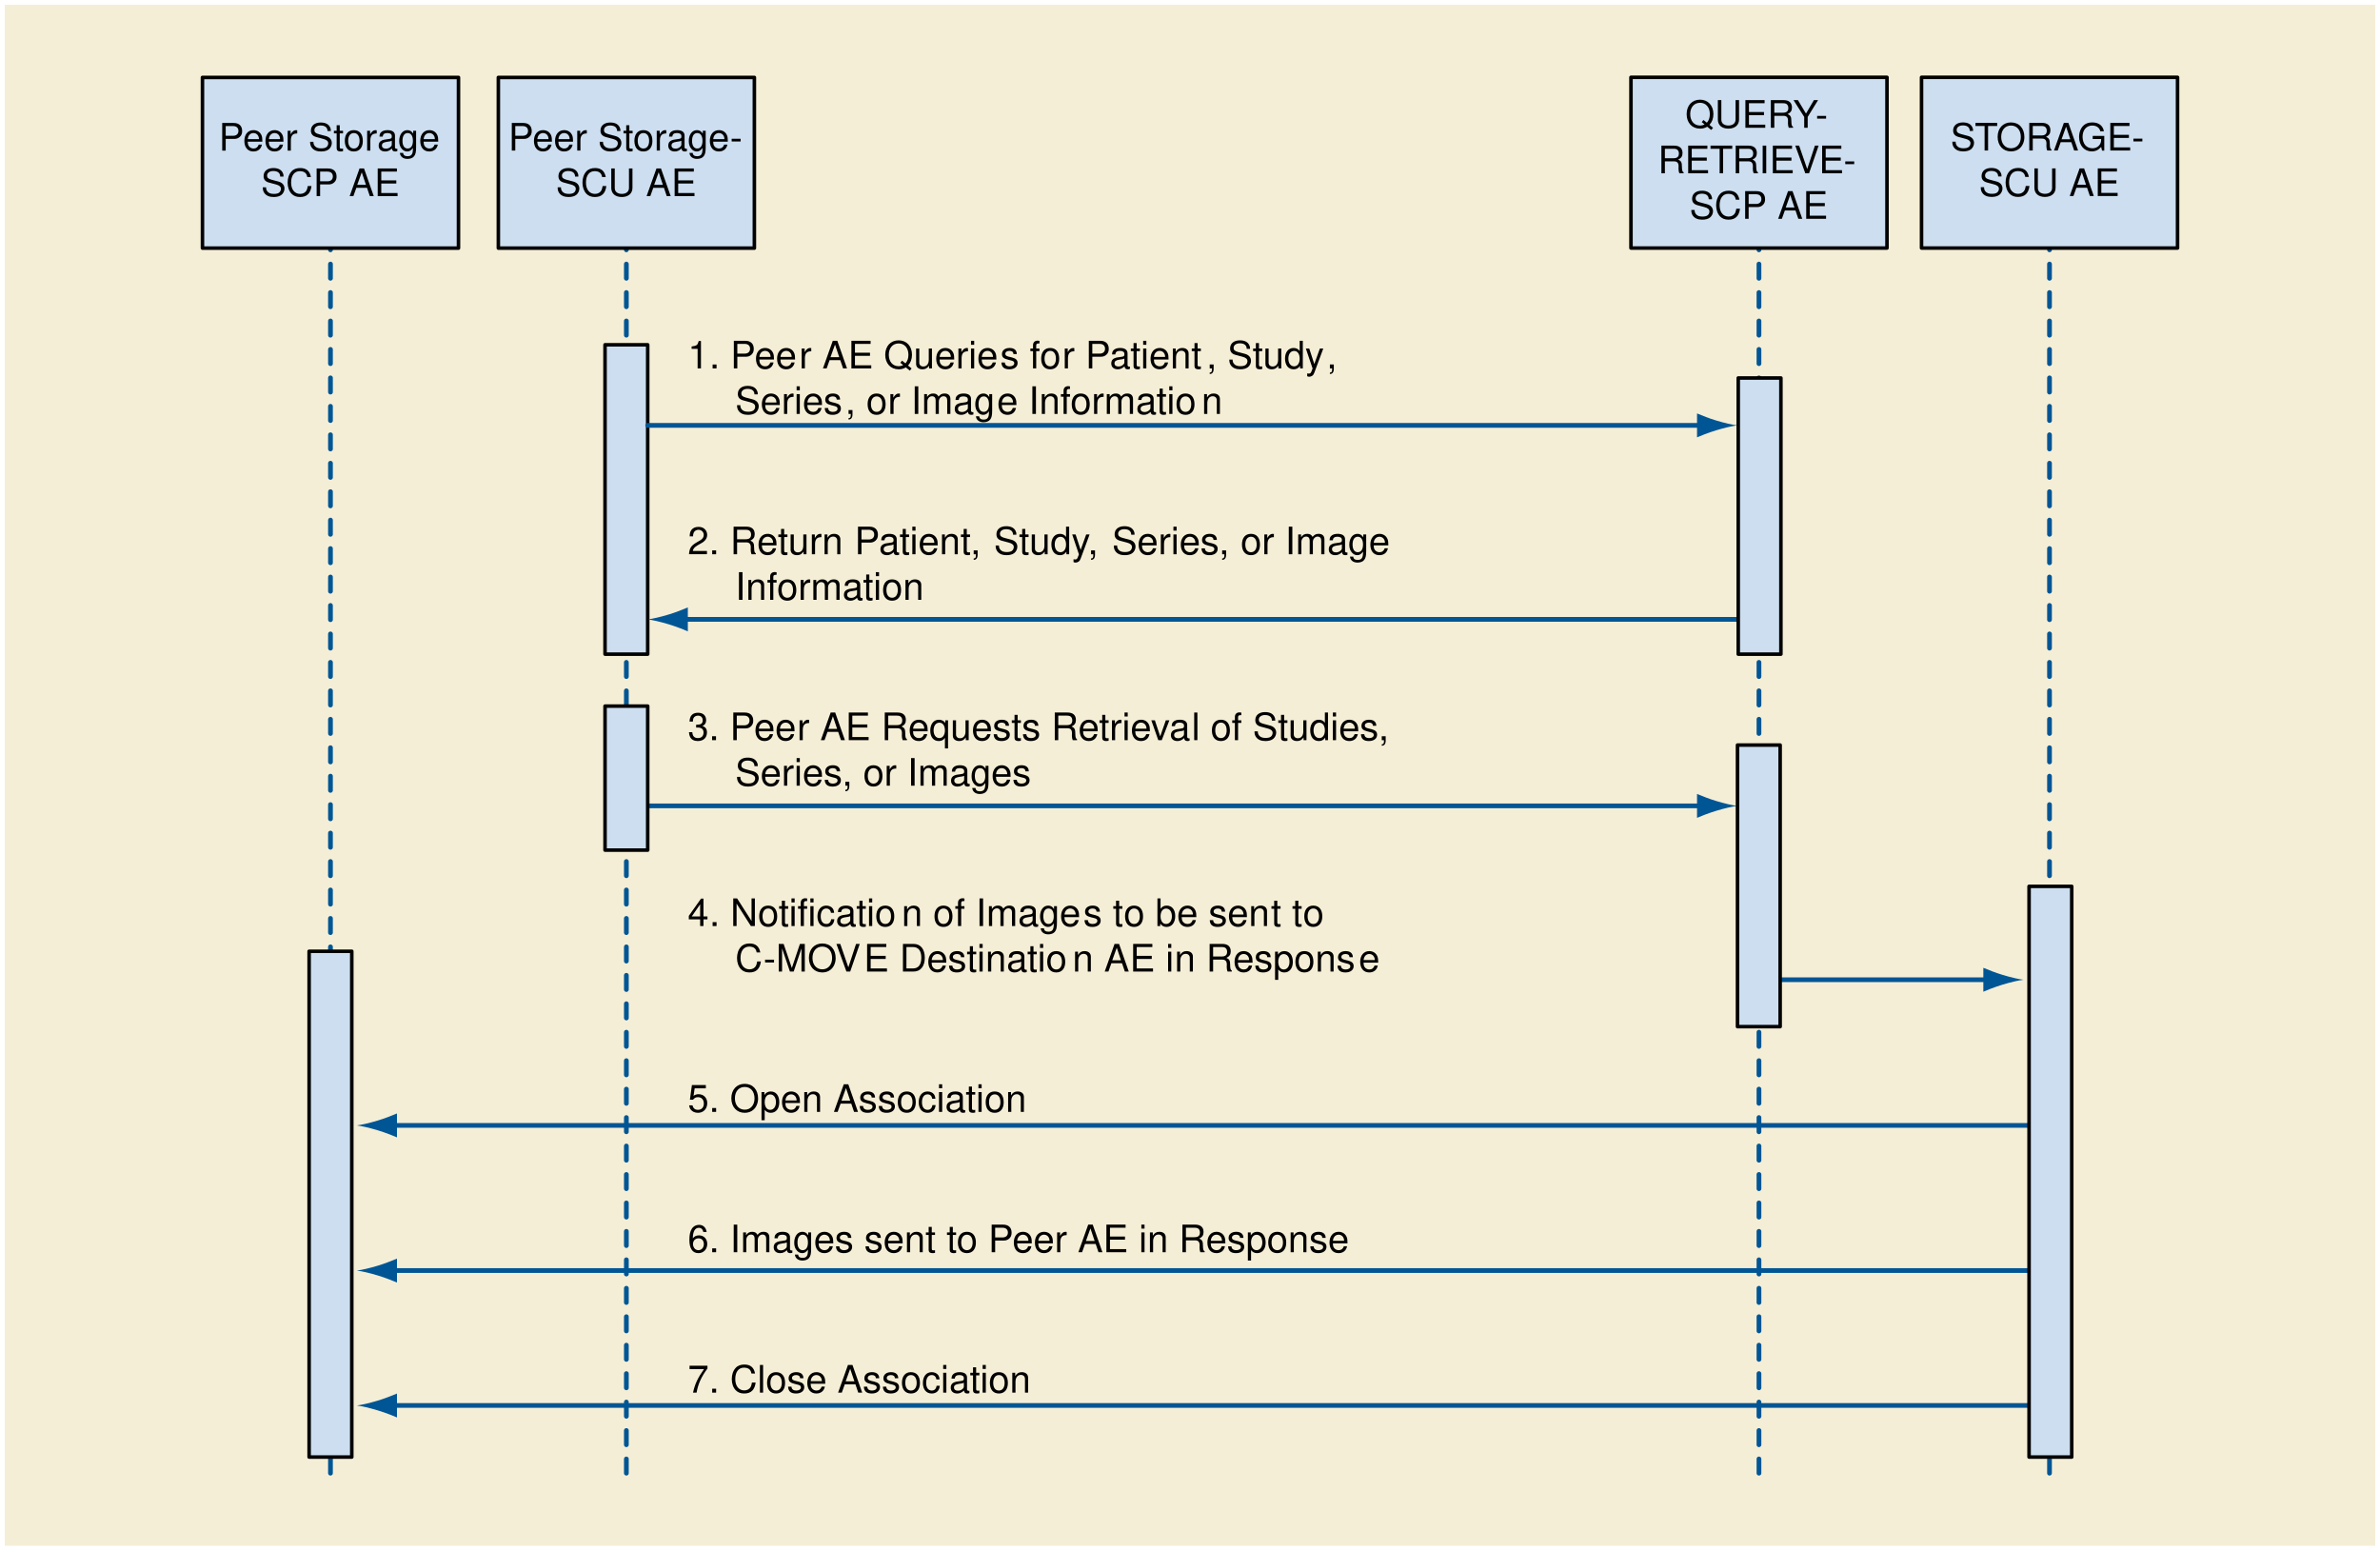
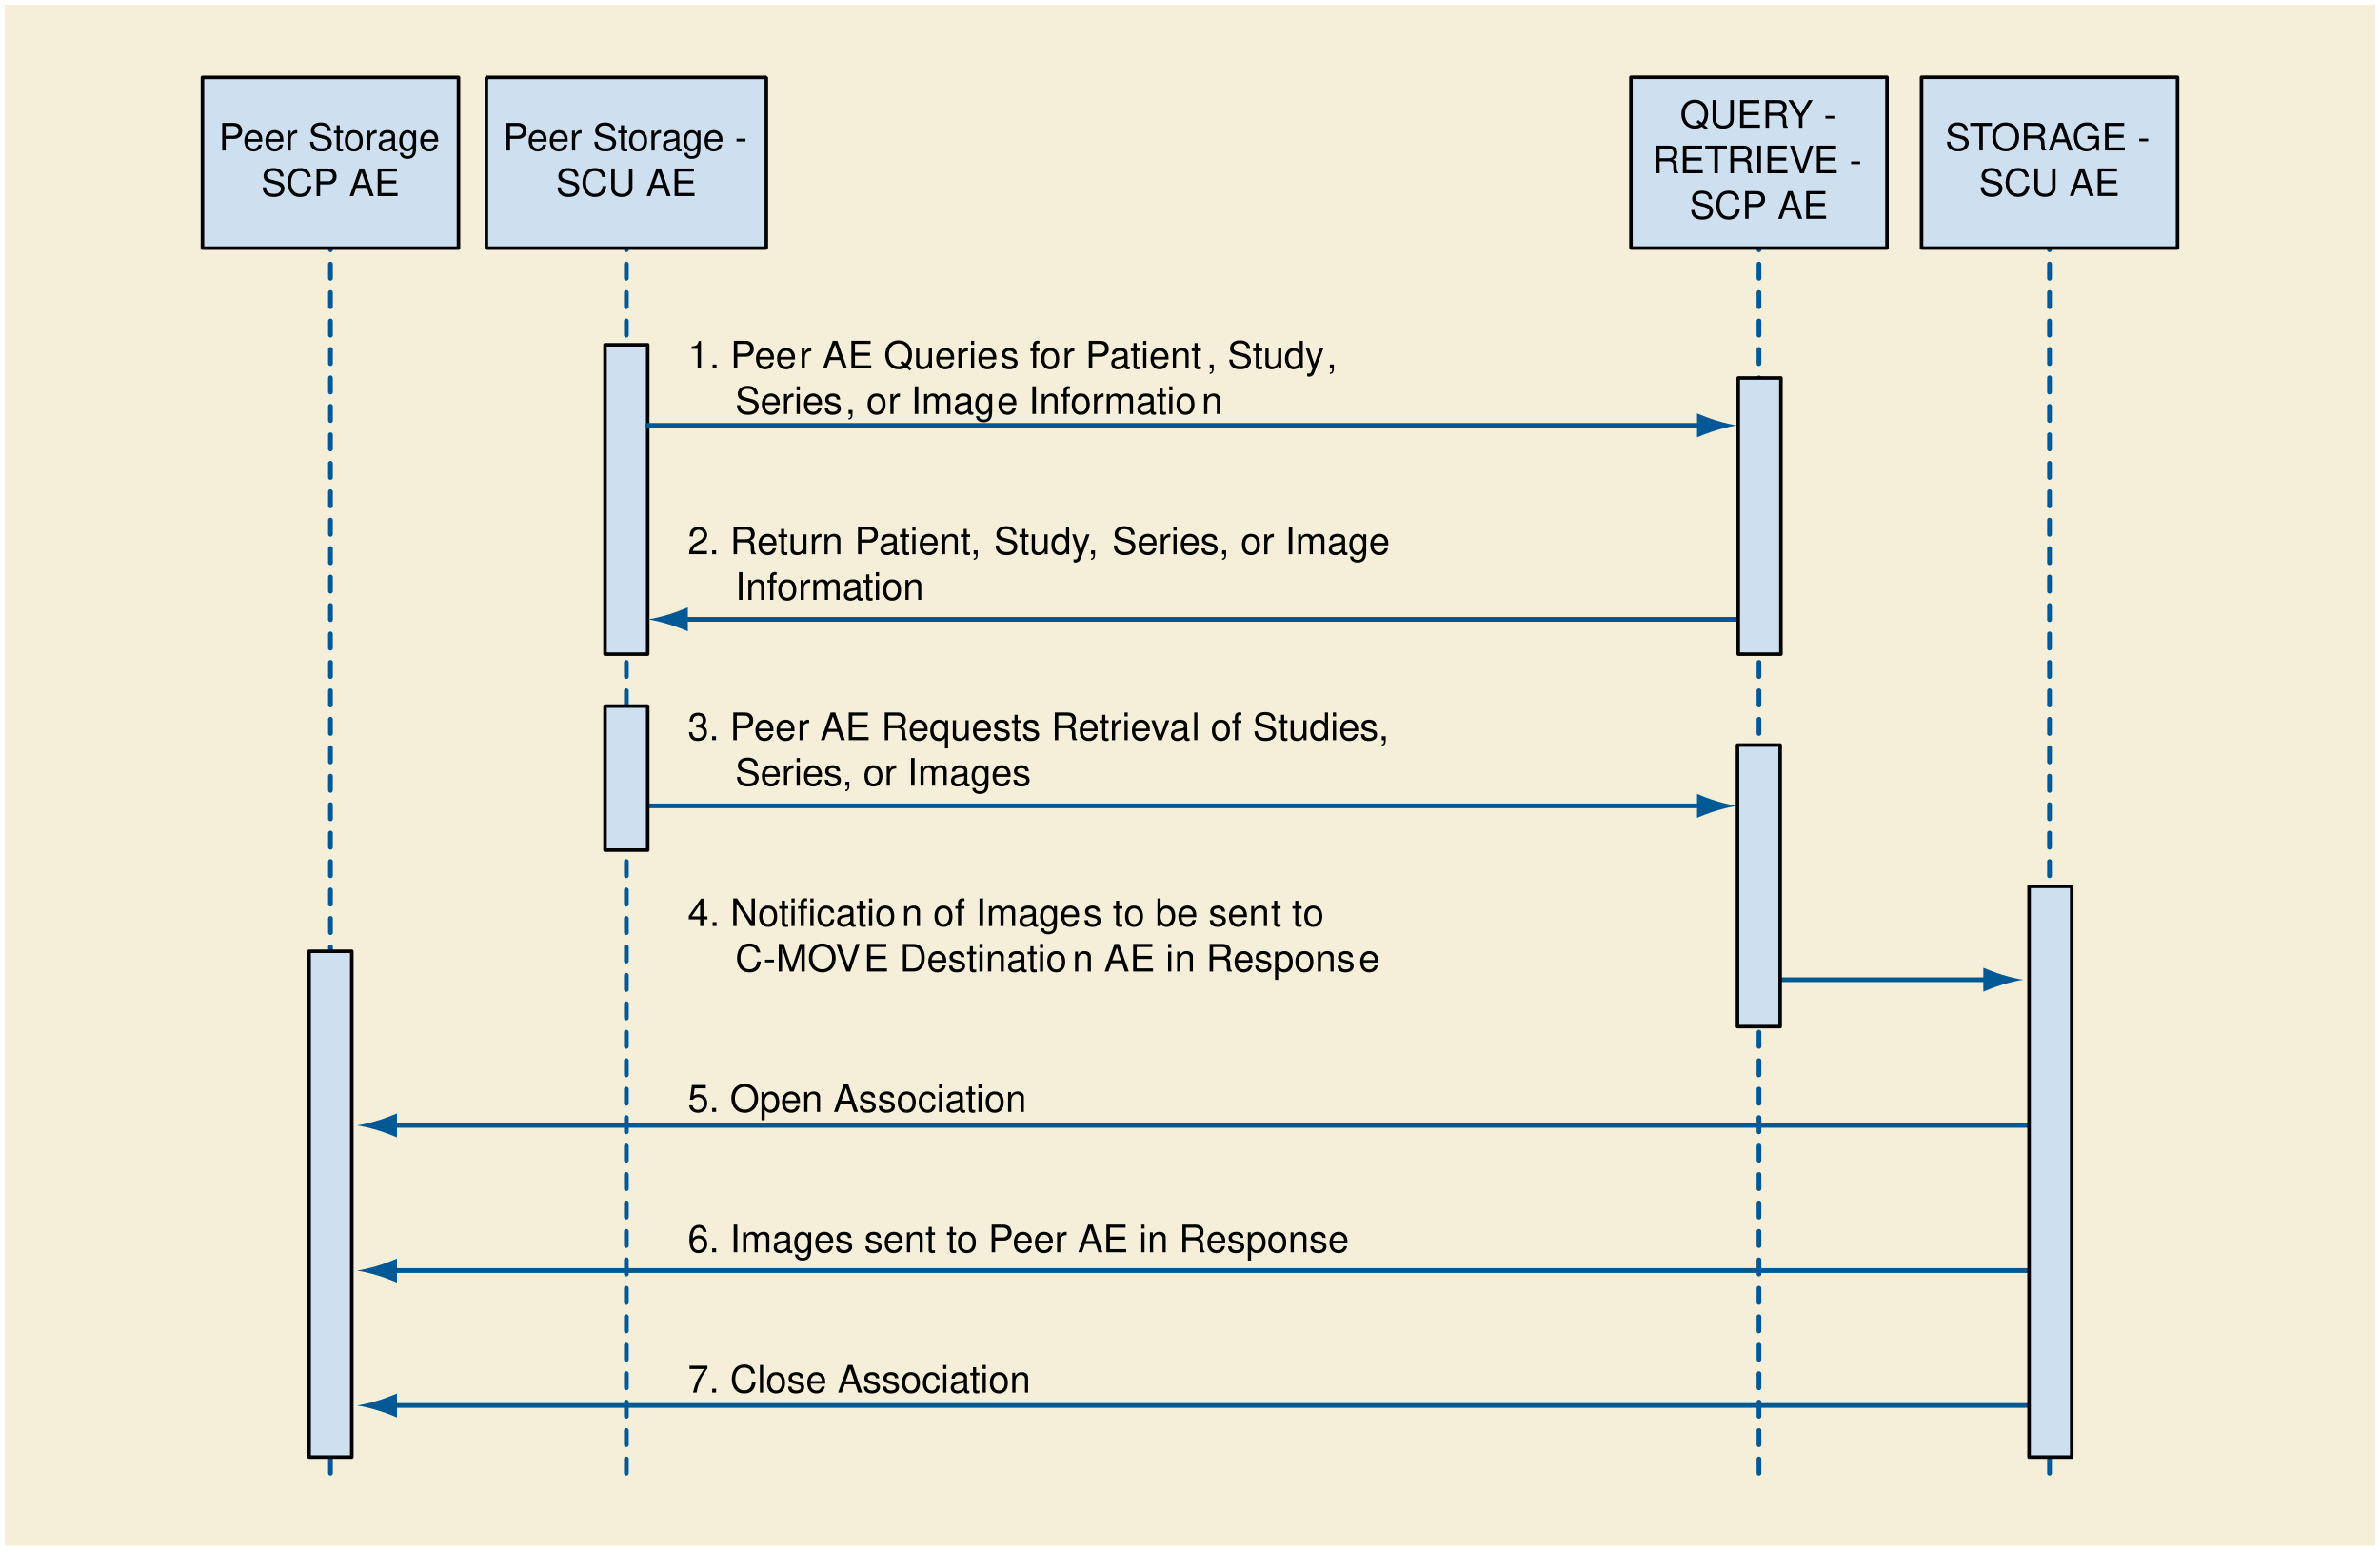
<svg xmlns="http://www.w3.org/2000/svg" version="1.1" id="Layer_1" x="0px" y="0px" width="502px" height="327px" viewBox="0 0 502 327" enable-background="new 0 0 502 327" xml:space="preserve">
  <defs>
    <style type="text/css">
	text {
	  font-family: Helvetica, Verdana, ArialUnicodeMS, san-serif
	}
	</style>
  </defs>
  <g>
   </g>
  <g>
-     <rect x="1" y="1" fill="#F5EED6" width="500" height="325" />
+     <rect x="1" y="1" fill="#F5EED8" width="500" height="325" />
    <g>
-       <line fill="#4F8ABE" stroke="#005695" stroke-linecap="round" stroke-miterlimit="1" stroke-dasharray="3" x1="69.705" y1="310.691" x2="69.705" y2="42.068" />
-       <rect x="42.705" y="16.328" fill="#CCDEF0" stroke="#010101" stroke-width="0.75" stroke-linecap="round" stroke-linejoin="round" stroke-miterlimit="1" width="54.001" height="36" />
-       <text transform="matrix(1 0 0 1 46.1372 31.7603)">
+       <line fill="#538DBE" stroke="#005995" stroke-linecap="round" stroke-miterlimit="1" stroke-dasharray="3" x1="69.705" y1="310.691" x2="69.705" y2="42.068" />
+       <rect x="42.705" y="16.328" fill="#CEDFEF" stroke="#010101" stroke-width="0.75" stroke-linecap="round" stroke-linejoin="round" stroke-miterlimit="1" width="54.001" height="36" />
+       <text transform="matrix(1 0 0 1 46.1372 31.7573)">
        <tspan x="0" y="0" font-size="8">Peer Storage</tspan>
        <tspan x="8.898" y="9.6" font-size="8">SCP AE</tspan>
      </text>
-       <line fill="#4F8ABE" stroke="#005695" stroke-linecap="round" stroke-miterlimit="1" stroke-dasharray="3" x1="132.115" y1="310.691" x2="132.115" y2="42.068" />
-       <rect x="105.115" y="16.328" fill="#CCDEF0" stroke="#010101" stroke-width="0.75" stroke-linecap="round" stroke-linejoin="round" stroke-miterlimit="1" width="54.001" height="36" />
-       <text transform="matrix(1 0 0 1 107.2168 31.7593)">
-         <tspan x="0" y="0" font-size="8">Peer Storage-</tspan>
-         <tspan x="10.01" y="9.6" font-size="8">SCU AE</tspan>
+       <line fill="#538DBE" stroke="#005995" stroke-linecap="round" stroke-miterlimit="1" stroke-dasharray="3" x1="132.115" y1="310.691" x2="132.115" y2="42.068" />
+       <rect x="102.595" y="16.328" fill="#CEDFEF" stroke="#010101" stroke-width="0.75" stroke-miterlimit="1" width="59.042" height="36" />
+       <text transform="matrix(1 0 0 1 106.1055 31.7563)">
+         <tspan x="0" y="0" font-size="8">Peer Storage -</tspan>
+         <tspan x="11.121" y="9.6" font-size="8">SCU AE</tspan>
      </text>
-       <line fill="#4F8ABE" stroke="#005695" stroke-linecap="round" stroke-miterlimit="1" stroke-dasharray="3" x1="432.291" y1="310.691" x2="432.291" y2="42.068" />
-       <rect x="127.615" y="72.715" fill="#CCDEF0" stroke="#010101" stroke-width="0.75" stroke-linecap="round" stroke-linejoin="round" stroke-miterlimit="1" width="9" height="65.242" />
-       <line fill="#4F8ABE" stroke="#005695" stroke-linecap="round" stroke-miterlimit="1" stroke-dasharray="3" x1="371.007" y1="310.691" x2="371.007" y2="42.068" />
-       <rect x="344.01" y="16.309" fill="#CCDEF0" stroke="#010101" stroke-width="0.75" stroke-linecap="round" stroke-linejoin="round" stroke-miterlimit="1" width="54.002" height="36" />
-       <text transform="matrix(1 0 0 1 355.459 26.9419)">
-         <tspan x="0" y="0" font-size="8">QUERY-</tspan>
-         <tspan x="-5.779" y="9.6" font-size="8">RETRIEVE-</tspan>
-         <tspan x="0.885" y="19.2" font-size="8">SCP AE</tspan>
+       <line fill="#538DBE" stroke="#005995" stroke-linecap="round" stroke-miterlimit="1" stroke-dasharray="3" x1="432.291" y1="310.691" x2="432.291" y2="42.068" />
+       <rect x="127.615" y="72.715" fill="#CEDFEF" stroke="#010101" stroke-width="0.75" stroke-linecap="round" stroke-linejoin="round" stroke-miterlimit="1" width="9" height="65.242" />
+       <line fill="#538DBE" stroke="#005995" stroke-linecap="round" stroke-miterlimit="1" stroke-dasharray="3" x1="371.007" y1="310.691" x2="371.007" y2="42.068" />
+       <rect x="344.01" y="16.309" fill="#CEDFEF" stroke="#010101" stroke-width="0.75" stroke-linecap="round" stroke-linejoin="round" stroke-miterlimit="1" width="54.002" height="36" />
+       <text transform="matrix(1 0 0 1 354.3477 26.939)">
+         <tspan x="0" y="0" font-size="8">QUERY -</tspan>
+         <tspan x="-5.779" y="9.6" font-size="8">RETRIEVE -</tspan>
+         <tspan x="1.996" y="19.2" font-size="8">SCP AE</tspan>
      </text>
-       <rect x="405.295" y="16.309" fill="#CCDEF0" stroke="#010101" stroke-width="0.75" stroke-linecap="round" stroke-linejoin="round" stroke-miterlimit="1" width="54" height="36" />
-       <text transform="matrix(1 0 0 1 411.4043 31.7417)">
-         <tspan x="0" y="0" font-size="8">STORAGE-</tspan>
-         <tspan x="5.998" y="9.6" font-size="8">SCU AE</tspan>
+       <rect x="405.295" y="16.309" fill="#CEDFEF" stroke="#010101" stroke-width="0.75" stroke-linecap="round" stroke-linejoin="round" stroke-miterlimit="1" width="54" height="36" />
+       <text transform="matrix(1 0 0 1 410.293 31.7388)">
+         <tspan x="0" y="0" font-size="8">STORAGE -</tspan>
+         <tspan x="7.109" y="9.6" font-size="8">SCU AE</tspan>
      </text>
      <g>
-         <line fill="#4F8ABE" stroke="#005695" stroke-linecap="round" stroke-miterlimit="1" x1="136.615" y1="89.71" x2="359.638" y2="89.71" />
-         <path fill="#005695" d="M362,88.685c-1.654-0.5-2.729-0.959-4.055-1.492v5.044c0.475-0.226,2.4-0.993,4.055-1.492     c1.77-0.535,3.373-0.9,4.414-1.031C365.373,89.585,363.77,89.219,362,88.685z" />
+         <line fill="#538DBE" stroke="#005995" stroke-linecap="round" stroke-miterlimit="1" x1="136.615" y1="89.71" x2="359.638" y2="89.71" />
+         <path fill="#005995" d="M362,88.685c-1.654-0.5-2.729-0.959-4.055-1.492v5.044c0.475-0.226,2.4-0.993,4.055-1.492     c1.77-0.535,3.373-0.9,4.414-1.031C365.373,89.585,363.77,89.219,362,88.685z" />
      </g>
      <g>
-         <line fill="#4F8ABE" stroke="#005695" stroke-linecap="round" stroke-miterlimit="1" x1="136.615" y1="169.957" x2="359.638" y2="169.957" />
-         <path fill="#005695" d="M362,168.932c-1.654-0.5-2.729-0.959-4.055-1.492v5.045c0.475-0.226,2.4-0.992,4.055-1.492     c1.77-0.534,3.373-0.9,4.414-1.03C365.373,169.832,363.77,169.466,362,168.932z" />
+         <line fill="#538DBE" stroke="#005995" stroke-linecap="round" stroke-miterlimit="1" x1="136.615" y1="169.957" x2="359.638" y2="169.957" />
+         <path fill="#005995" d="M362,168.932c-1.654-0.5-2.729-0.959-4.055-1.492v5.045c0.475-0.226,2.4-0.992,4.055-1.492     c1.77-0.534,3.373-0.9,4.414-1.03C365.373,169.832,363.77,169.466,362,168.932z" />
      </g>
      <g>
-         <line fill="#4F8ABE" stroke="#005695" stroke-linecap="round" stroke-miterlimit="1" x1="366.414" y1="130.623" x2="143.392" y2="130.623" />
-         <path fill="#005695" d="M141.029,129.598c1.654-0.5,2.729-0.959,4.055-1.492v5.045c-0.475-0.226-2.4-0.992-4.055-1.492     c-1.77-0.534-3.373-0.9-4.414-1.03C137.656,130.498,139.26,130.132,141.029,129.598z" />
+         <line fill="#538DBE" stroke="#005995" stroke-linecap="round" stroke-miterlimit="1" x1="366.414" y1="130.623" x2="143.392" y2="130.623" />
+         <path fill="#005995" d="M141.029,129.598c1.654-0.5,2.729-0.959,4.055-1.492v5.045c-0.475-0.226-2.4-0.992-4.055-1.492     c-1.77-0.534-3.373-0.9-4.414-1.03C137.656,130.498,139.26,130.132,141.029,129.598z" />
      </g>
-       <rect x="65.2" y="200.623" fill="#CCDEF0" stroke="#010101" stroke-width="0.75" stroke-linecap="round" stroke-linejoin="round" stroke-miterlimit="1" width="9" height="106.666" />
+       <rect x="65.2" y="200.623" fill="#CEDFEF" stroke="#010101" stroke-width="0.75" stroke-linecap="round" stroke-linejoin="round" stroke-miterlimit="1" width="9" height="106.666" />
      <g>
        <g>
-           <line fill="#4F8ABE" stroke="#005695" stroke-linecap="round" stroke-miterlimit="1" x1="429.718" y1="237.344" x2="82.039" y2="237.344" />
-           <path fill="#005695" d="M79.677,236.318c1.654-0.5,2.729-0.959,4.055-1.492v5.045c-0.475-0.227-2.4-0.992-4.055-1.492      c-1.77-0.535-3.373-0.9-4.414-1.031C76.304,237.219,77.907,236.852,79.677,236.318z" />
+           <line fill="#538DBE" stroke="#005995" stroke-linecap="round" stroke-miterlimit="1" x1="429.718" y1="237.344" x2="82.039" y2="237.344" />
+           <path fill="#005995" d="M79.677,236.318c1.654-0.5,2.729-0.959,4.055-1.492v5.045c-0.475-0.227-2.4-0.992-4.055-1.492      c-1.77-0.535-3.373-0.9-4.414-1.031C76.304,237.219,77.907,236.852,79.677,236.318z" />
        </g>
      </g>
      <g>
        <g>
-           <line fill="#4F8ABE" stroke="#005695" stroke-linecap="round" stroke-miterlimit="1" x1="429.718" y1="267.957" x2="82.039" y2="267.957" />
-           <path fill="#005695" d="M79.677,266.932c1.654-0.5,2.729-0.959,4.055-1.492v5.045c-0.475-0.227-2.4-0.992-4.055-1.492      c-1.77-0.535-3.373-0.9-4.414-1.031C76.304,267.832,77.907,267.465,79.677,266.932z" />
+           <line fill="#538DBE" stroke="#005995" stroke-linecap="round" stroke-miterlimit="1" x1="429.718" y1="267.957" x2="82.039" y2="267.957" />
+           <path fill="#005995" d="M79.677,266.932c1.654-0.5,2.729-0.959,4.055-1.492v5.045c-0.475-0.227-2.4-0.992-4.055-1.492      c-1.77-0.535-3.373-0.9-4.414-1.031C76.304,267.832,77.907,267.465,79.677,266.932z" />
        </g>
      </g>
      <g>
        <g>
-           <line fill="#4F8ABE" stroke="#005695" stroke-linecap="round" stroke-miterlimit="1" x1="429.718" y1="296.41" x2="82.039" y2="296.41" />
-           <path fill="#005695" d="M79.677,295.387c1.654-0.5,2.729-0.961,4.055-1.492v5.045c-0.475-0.227-2.4-0.994-4.055-1.492      c-1.77-0.535-3.373-0.9-4.414-1.031C76.304,296.285,77.907,295.92,79.677,295.387z" />
+           <line fill="#538DBE" stroke="#005995" stroke-linecap="round" stroke-miterlimit="1" x1="429.718" y1="296.41" x2="82.039" y2="296.41" />
+           <path fill="#005995" d="M79.677,295.387c1.654-0.5,2.729-0.961,4.055-1.492v5.045c-0.475-0.227-2.4-0.994-4.055-1.492      c-1.77-0.535-3.373-0.9-4.414-1.031C76.304,296.285,77.907,295.92,79.677,295.387z" />
        </g>
      </g>
-       <rect x="366.638" y="79.715" fill="#CCDEF0" stroke="#010101" stroke-width="0.75" stroke-linecap="round" stroke-linejoin="round" stroke-miterlimit="1" width="9" height="58.242" />
+       <rect x="366.638" y="79.715" fill="#CEDFEF" stroke="#010101" stroke-width="0.75" stroke-linecap="round" stroke-linejoin="round" stroke-miterlimit="1" width="9" height="58.242" />
      <g>
-         <line fill="#4F8ABE" stroke="#005695" stroke-linecap="round" stroke-miterlimit="1" x1="375.479" y1="206.623" x2="420.024" y2="206.623" />
-         <path fill="#005695" d="M422.386,205.598c-1.652-0.5-2.728-0.959-4.054-1.492v5.045c0.475-0.225,2.401-0.992,4.054-1.492     c1.77-0.533,3.375-0.9,4.415-1.029C425.761,206.498,424.155,206.133,422.386,205.598z" />
+         <line fill="#538DBE" stroke="#005995" stroke-linecap="round" stroke-miterlimit="1" x1="375.479" y1="206.623" x2="420.024" y2="206.623" />
+         <path fill="#005995" d="M422.386,205.598c-1.652-0.5-2.728-0.959-4.054-1.492v5.045c0.475-0.225,2.401-0.992,4.054-1.492     c1.77-0.533,3.375-0.9,4.415-1.029C425.761,206.498,424.155,206.133,422.386,205.598z" />
      </g>
-       <rect x="366.479" y="157.131" fill="#CCDEF0" stroke="#010101" stroke-width="0.75" stroke-linecap="round" stroke-linejoin="round" stroke-miterlimit="1" width="9" height="59.387" />
-       <rect x="427.979" y="186.93" fill="#CCDEF0" stroke="#010101" stroke-width="0.75" stroke-linecap="round" stroke-linejoin="round" stroke-miterlimit="1" width="9" height="120.359" />
-       <rect x="127.616" y="148.919" fill="#CCDEF0" stroke="#010101" stroke-width="0.75" stroke-linecap="round" stroke-linejoin="round" stroke-miterlimit="1" width="9" height="30.37" />
+       <rect x="366.479" y="157.131" fill="#CEDFEF" stroke="#010101" stroke-width="0.75" stroke-linecap="round" stroke-linejoin="round" stroke-miterlimit="1" width="9" height="59.387" />
+       <rect x="427.979" y="186.93" fill="#CEDFEF" stroke="#010101" stroke-width="0.75" stroke-linecap="round" stroke-linejoin="round" stroke-miterlimit="1" width="9" height="120.359" />
+       <rect x="127.616" y="148.919" fill="#CEDFEF" stroke="#010101" stroke-width="0.75" stroke-linecap="round" stroke-linejoin="round" stroke-miterlimit="1" width="9" height="30.37" />
      <rect x="145.066" y="71.969" fill="none" width="148.238" height="229.988" />
-       <text transform="matrix(1 0 0 1 145.0664 77.6997)">
+       <text transform="matrix(1 0 0 1 145.0664 77.6968)">
        <tspan x="0" y="0" font-size="8">1</tspan>
        <tspan x="4.538" y="0" font-size="8">. </tspan>
        <tspan x="8.983" y="0" font-size="8">Pee</tspan>
        <tspan x="23.484" y="0" font-size="8">r </tspan>
        <tspan x="28.371" y="0" font-size="8">A</tspan>
        <tspan x="33.796" y="0" font-size="8">E </tspan>
        <tspan x="41.354" y="0" font-size="8">Querie</tspan>
        <tspan x="65.9" y="0" font-size="8">s </tspan>
        <tspan x="72.123" y="0" font-size="8">fo</tspan>
        <tspan x="78.972" y="0" font-size="8">r </tspan>
        <tspan x="83.859" y="0" font-size="8">Patient</tspan>
        <tspan x="109.388" y="0" font-size="8">, </tspan>
        <tspan x="113.833" y="0" font-size="8">Study</tspan>
        <tspan x="134.734" y="0" font-size="8">, </tspan>
        <tspan x="10" y="9.6" font-size="8">Series</tspan>
        <tspan x="33.209" y="9.6" font-size="8">, </tspan>
        <tspan x="37.654" y="9.6" font-size="8">o</tspan>
        <tspan x="42.193" y="9.6" font-size="8">r </tspan>
        <tspan x="47.08" y="9.6" font-size="8">Imag</tspan>
        <tspan x="65.22" y="9.6" font-size="8">e </tspan>
        <tspan x="71.892" y="9.6" font-size="8">Informatio</tspan>
        <tspan x="108.352" y="9.6" font-size="8">n</tspan>
        <tspan x="0" y="39.2" font-size="8">2.</tspan>
        <tspan x="6.672" y="39.2" font-size="8"> </tspan>
        <tspan x="8.917" y="39.2" font-size="8">Return</tspan>
        <tspan x="32.929" y="39.2" font-size="8"> </tspan>
        <tspan x="35.173" y="39.2" font-size="8">Patient,</tspan>
        <tspan x="62.302" y="39.2" font-size="8"> </tspan>
        <tspan x="64.547" y="39.2" font-size="8">Study,</tspan>
        <tspan x="87.227" y="39.2" font-size="8"> </tspan>
        <tspan x="89.472" y="39.2" font-size="8">Series,</tspan>
        <tspan x="114.37" y="39.2" font-size="8"> </tspan>
        <tspan x="116.615" y="39.2" font-size="8">or</tspan>
        <tspan x="123.729" y="39.2" font-size="8"> </tspan>
        <tspan x="125.973" y="39.2" font-size="8">Image </tspan>
        <tspan x="10" y="48.8" font-size="8">Information</tspan>
        <tspan x="0" y="78.4" font-size="8">3</tspan>
        <tspan x="4.427" y="78.4" font-size="8">. </tspan>
        <tspan x="8.872" y="78.4" font-size="8">Pee</tspan>
        <tspan x="23.04" y="78.4" font-size="8">r </tspan>
        <tspan x="27.927" y="78.4" font-size="8">A</tspan>
        <tspan x="33.24" y="78.4" font-size="8">E </tspan>
        <tspan x="40.799" y="78.4" font-size="8">Request</tspan>
        <tspan x="70.44" y="78.4" font-size="8">s </tspan>
        <tspan x="76.663" y="78.4" font-size="8">Retrieva</tspan>
        <tspan x="106.274" y="78.4" font-size="8">l </tspan>
        <tspan x="110.274" y="78.4" font-size="8">o</tspan>
        <tspan x="114.701" y="78.4" font-size="8">f </tspan>
        <tspan x="119.146" y="78.4" font-size="8">Studies</tspan>
        <tspan x="145.674" y="78.4" font-size="8">, </tspan>
        <tspan x="10" y="88" font-size="8">Series</tspan>
        <tspan x="32.542" y="88" font-size="8">, </tspan>
        <tspan x="36.988" y="88" font-size="8">o</tspan>
        <tspan x="41.415" y="88" font-size="8">r </tspan>
        <tspan x="46.301" y="88" font-size="8">Image</tspan>
        <tspan x="68.425" y="88" font-size="8">s</tspan>
        <tspan x="0" y="117.6" font-size="8">4</tspan>
        <tspan x="4.538" y="117.6" font-size="8">. </tspan>
        <tspan x="8.983" y="117.6" font-size="8">Notificatio</tspan>
        <tspan x="45.086" y="117.6" font-size="8">n </tspan>
        <tspan x="51.758" y="117.6" font-size="8">o</tspan>
        <tspan x="56.296" y="117.6" font-size="8">f </tspan>
        <tspan x="60.742" y="117.6" font-size="8">Image</tspan>
        <tspan x="83.42" y="117.6" font-size="8">s </tspan>
        <tspan x="89.643" y="117.6" font-size="8">t</tspan>
        <tspan x="91.955" y="117.6" font-size="8">o </tspan>
        <tspan x="98.627" y="117.6" font-size="8">b</tspan>
        <tspan x="103.165" y="117.6" font-size="8">e </tspan>
        <tspan x="109.837" y="117.6" font-size="8">sen</tspan>
        <tspan x="123.002" y="117.6" font-size="8">t </tspan>
        <tspan x="127.447" y="117.6" font-size="8">t</tspan>
        <tspan x="129.759" y="117.6" font-size="8">o </tspan>
-         <tspan x="10" y="127.201" font-size="8">C-MOV</tspan>
-         <tspan x="37.108" y="127.201" font-size="8">E </tspan>
-         <tspan x="44.667" y="127.201" font-size="8">Destinatio</tspan>
-         <tspan x="81.13" y="127.201" font-size="8">n </tspan>
-         <tspan x="87.802" y="127.201" font-size="8">A</tspan>
-         <tspan x="93.227" y="127.201" font-size="8">E </tspan>
-         <tspan x="100.786" y="127.201" font-size="8">i</tspan>
-         <tspan x="102.652" y="127.201" font-size="8">n </tspan>
-         <tspan x="109.324" y="127.201" font-size="8">Respons</tspan>
-         <tspan x="141.521" y="127.201" font-size="8">e</tspan>
-         <tspan x="0" y="156.8" font-size="8">5. Open Association</tspan>
+         <tspan x="10" y="127.2" font-size="8">C-MOV</tspan>
+         <tspan x="37.108" y="127.2" font-size="8">E </tspan>
+         <tspan x="44.667" y="127.2" font-size="8">Destinatio</tspan>
+         <tspan x="81.13" y="127.2" font-size="8">n </tspan>
+         <tspan x="87.802" y="127.2" font-size="8">A</tspan>
+         <tspan x="93.227" y="127.2" font-size="8">E </tspan>
+         <tspan x="100.786" y="127.2" font-size="8">i</tspan>
+         <tspan x="102.652" y="127.2" font-size="8">n </tspan>
+         <tspan x="109.324" y="127.2" font-size="8">Respons</tspan>
+         <tspan x="141.521" y="127.2" font-size="8">e</tspan>
+         <tspan x="0" y="156.799" font-size="8">5. Open Association</tspan>
        <tspan x="0" y="186.4" font-size="8">6. Images sent to Peer AE in Response</tspan>
        <tspan x="0" y="216" font-size="8">7. Close Association</tspan>
      </text>
    </g>
  </g>
</svg>
